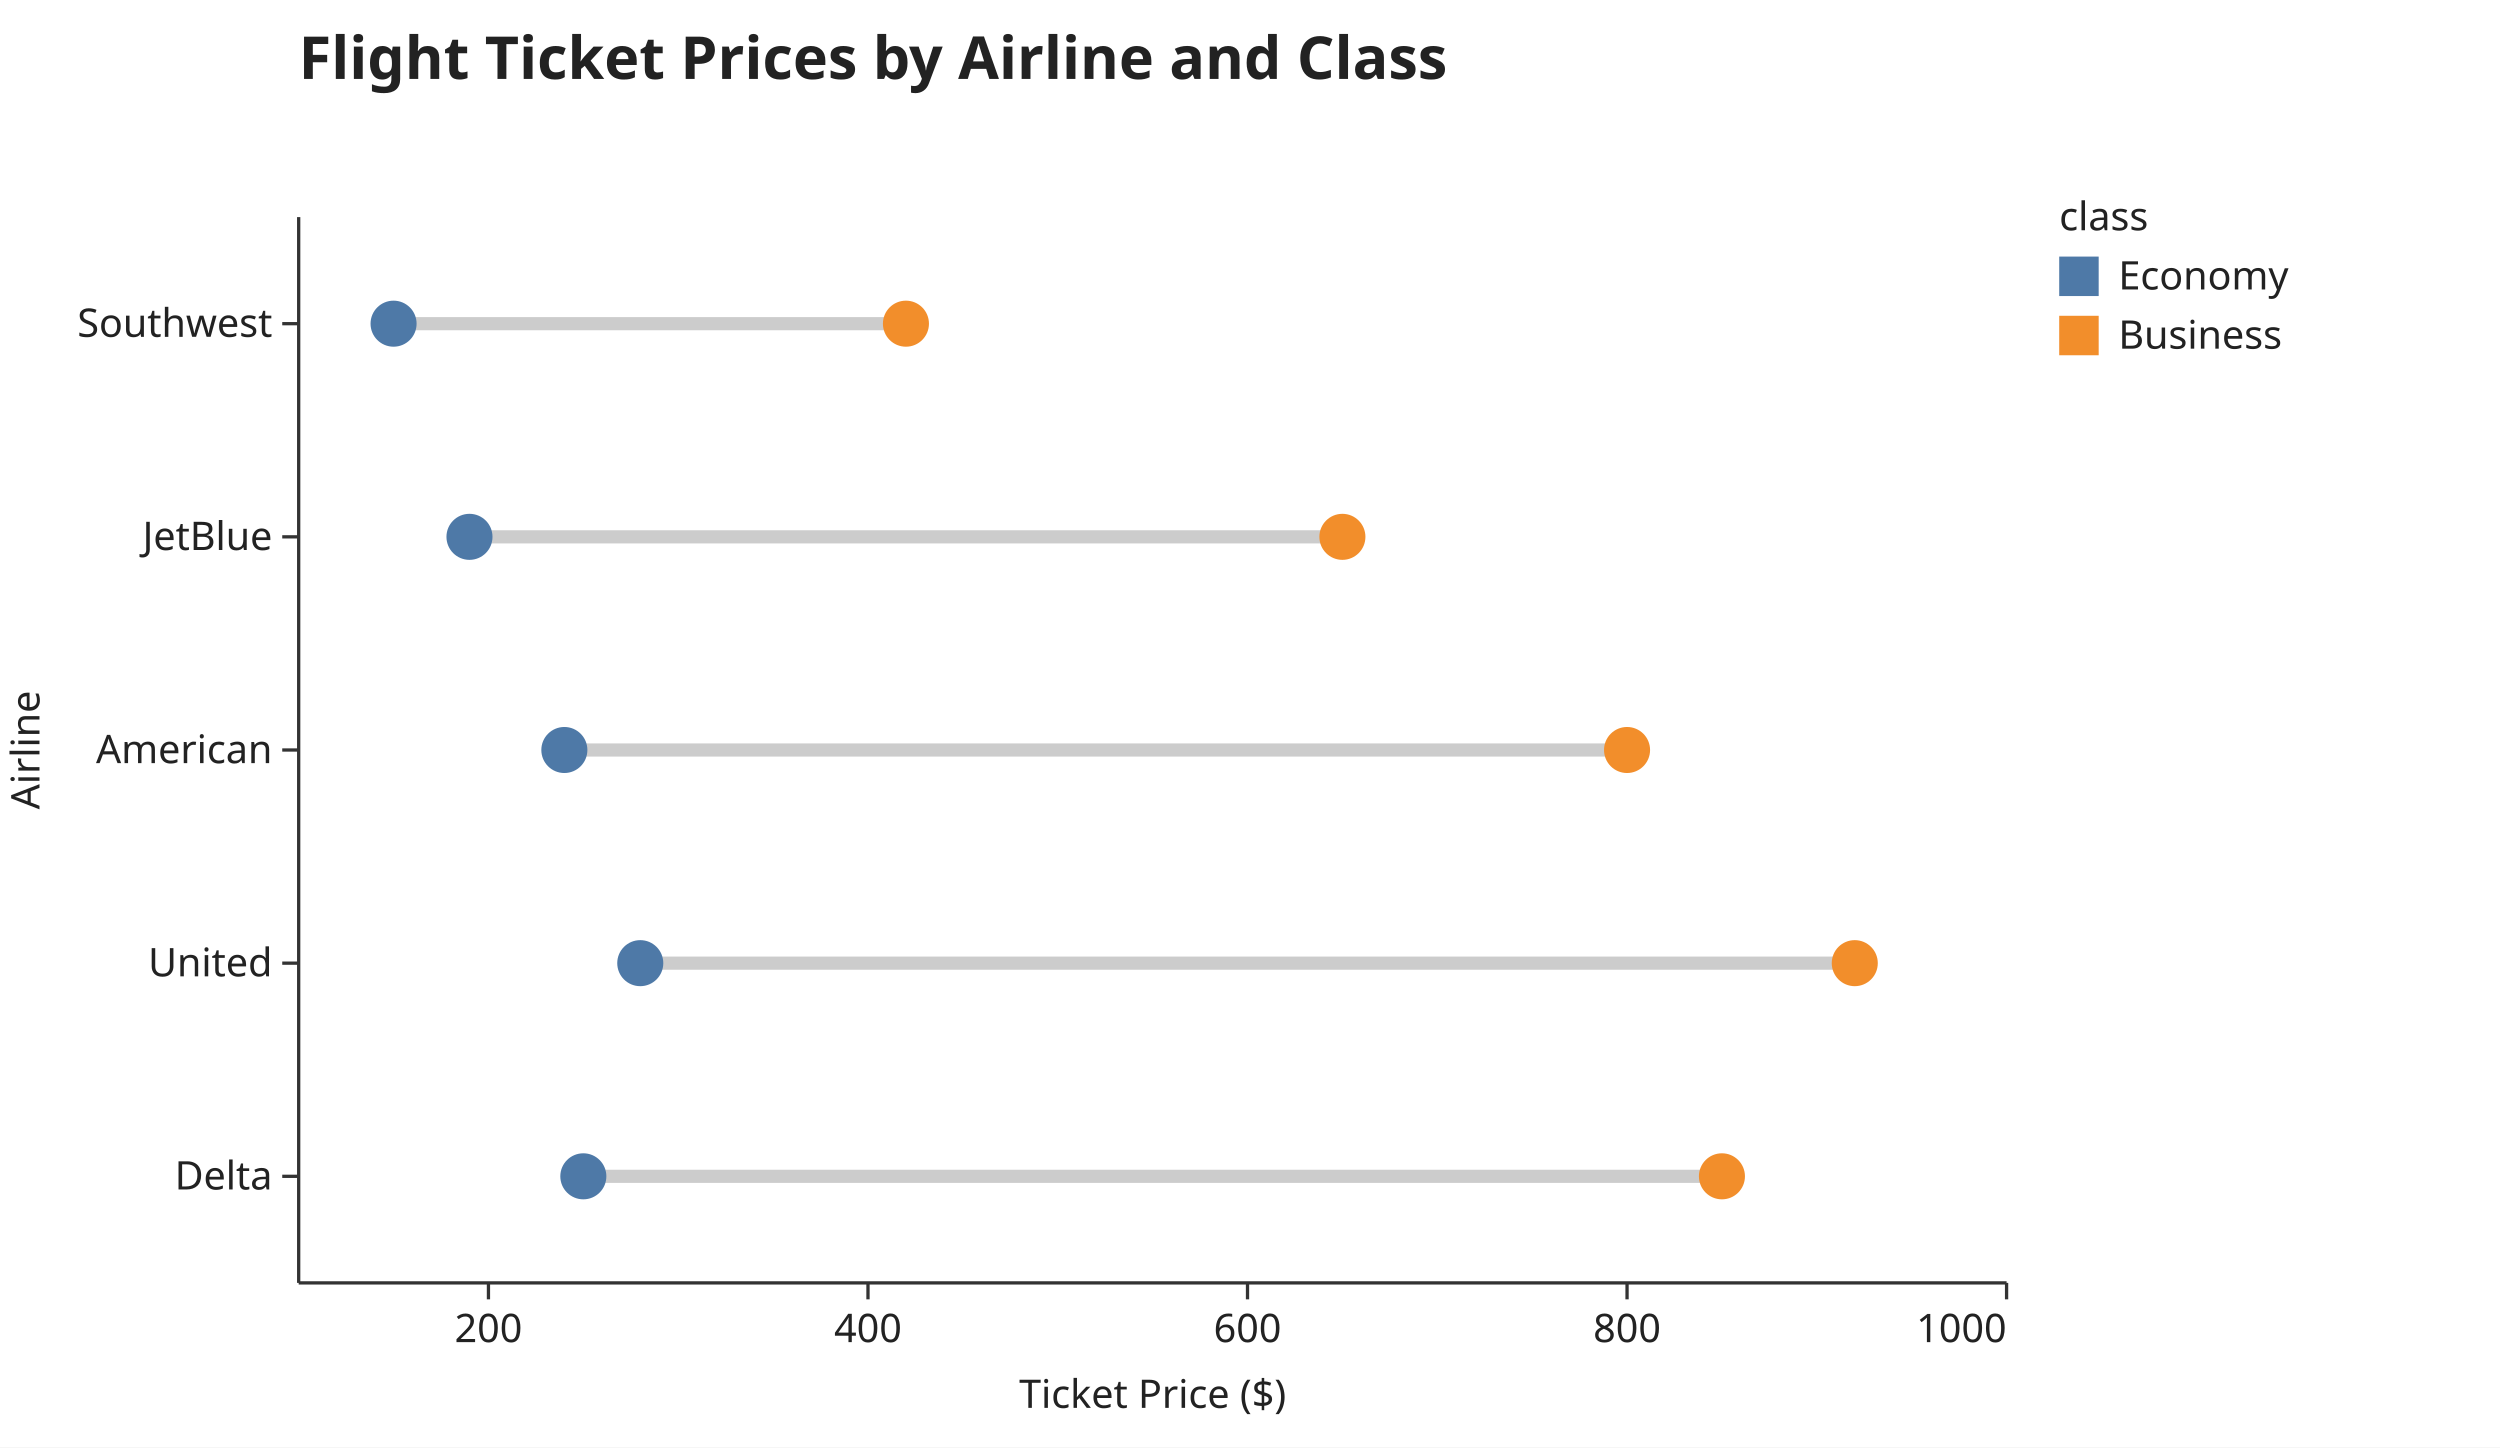
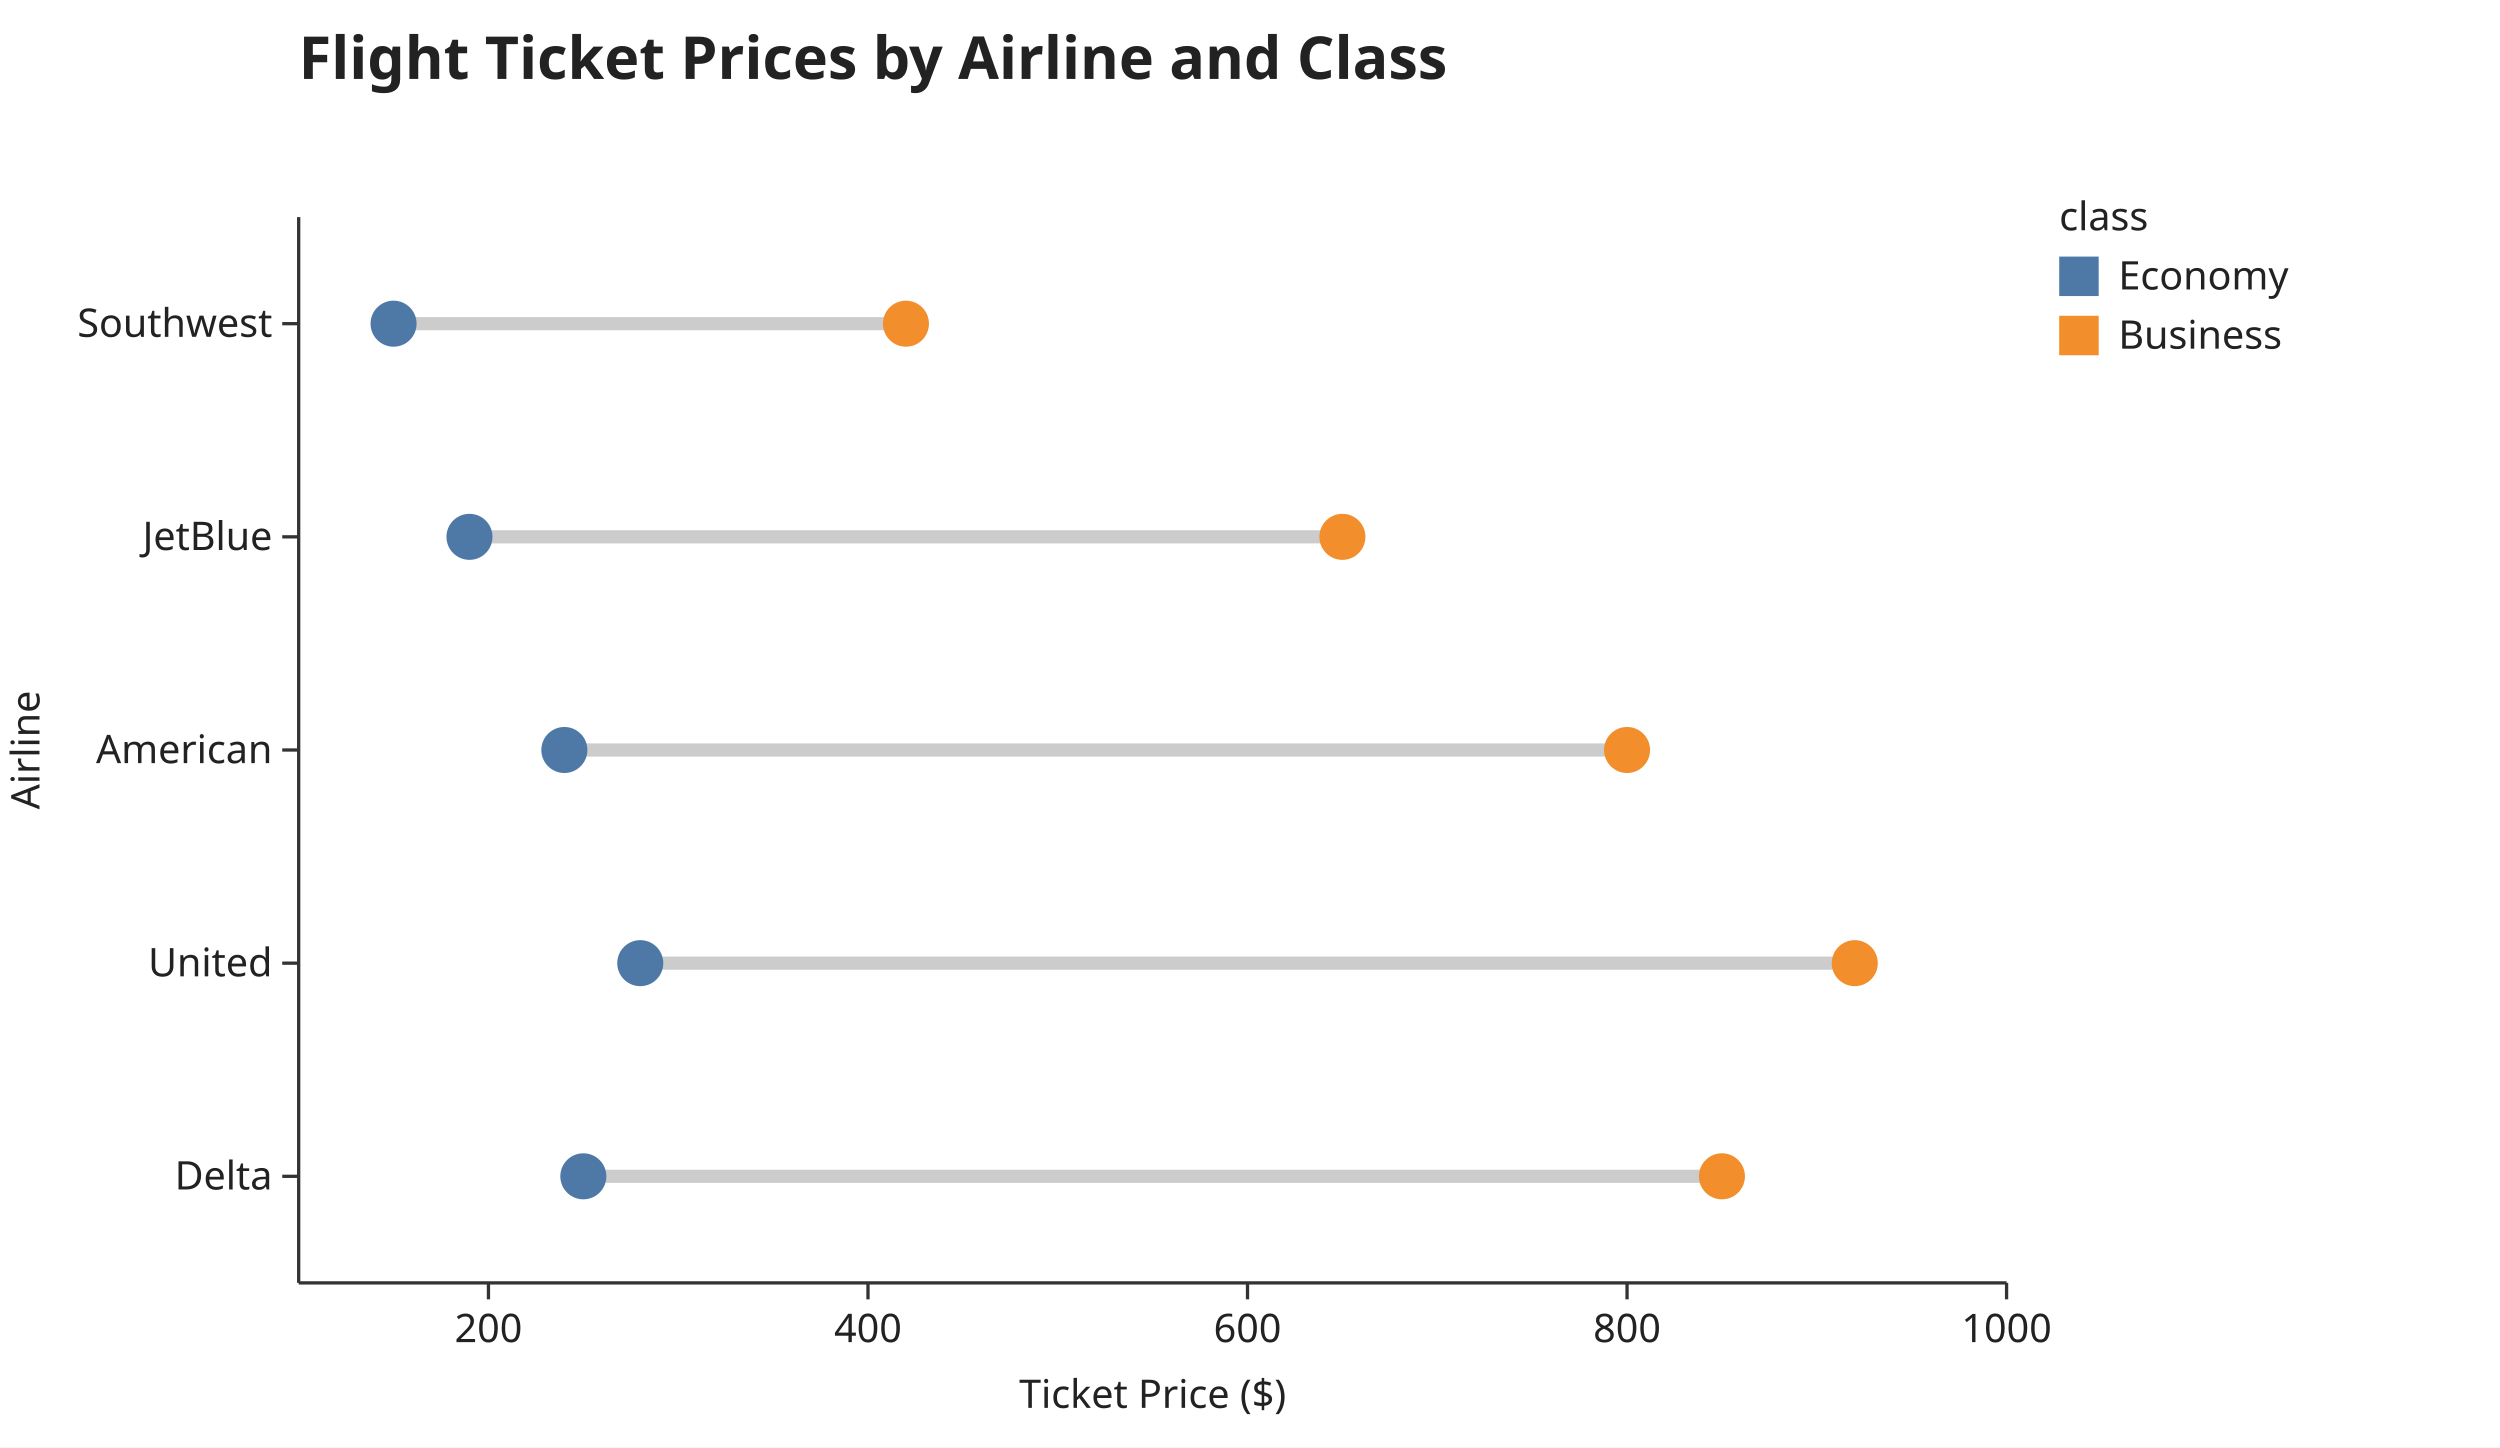
<svg xmlns="http://www.w3.org/2000/svg" width="760" height="440" viewBox="0 0 760 440" role="img" aria-label="Flight Ticket Prices by Airline and Class">
  <rect class="algraf-background" x="0" y="0" width="760" height="440" fill="#ffffff" />
  <text class="algraf-title" x="90.8" y="24" font-family="system-ui, sans-serif" font-size="18" font-weight="600" fill="#222222">Flight Ticket Prices by Airline and Class</text>
  <rect class="algraf-plot-area" x="90.8" y="66" width="519.2" height="324" fill="#ffffff" />
  <g class="algraf-layer algraf-geom-line">
    <path d="M177.333 357.6 L523.467 357.6" fill="none" stroke="#cccccc" stroke-width="4" opacity="1" />
    <path d="M194.64 292.8 L563.849 292.8" fill="none" stroke="#cccccc" stroke-width="4" opacity="1" />
    <path d="M171.564 228 L494.622 228" fill="none" stroke="#cccccc" stroke-width="4" opacity="1" />
    <path d="M142.72 163.2 L408.089 163.2" fill="none" stroke="#cccccc" stroke-width="4" opacity="1" />
    <path d="M119.644 98.4 L275.404 98.4" fill="none" stroke="#cccccc" stroke-width="4" opacity="1" />
  </g>
  <g class="algraf-layer algraf-geom-point">
    <circle cx="177.333" cy="357.6" r="7" fill="#4E79A7" opacity="1" />
    <circle cx="523.467" cy="357.6" r="7" fill="#F28E2B" opacity="1" />
    <circle cx="194.64" cy="292.8" r="7" fill="#4E79A7" opacity="1" />
    <circle cx="563.849" cy="292.8" r="7" fill="#F28E2B" opacity="1" />
    <circle cx="171.564" cy="228" r="7" fill="#4E79A7" opacity="1" />
    <circle cx="494.622" cy="228" r="7" fill="#F28E2B" opacity="1" />
    <circle cx="142.72" cy="163.2" r="7" fill="#4E79A7" opacity="1" />
    <circle cx="408.089" cy="163.2" r="7" fill="#F28E2B" opacity="1" />
    <circle cx="119.644" cy="98.4" r="7" fill="#4E79A7" opacity="1" />
    <circle cx="275.404" cy="98.4" r="7" fill="#F28E2B" opacity="1" />
  </g>
  <g class="algraf-axes">
    <line x1="90.8" y1="390" x2="610" y2="390" stroke="#333333" stroke-width="1" />
    <line x1="148.489" y1="390" x2="148.489" y2="395" stroke="#333333" stroke-width="1" />
    <text x="148.489" y="408" text-anchor="middle" font-family="system-ui, sans-serif" font-size="12" fill="#222222">200</text>
    <line x1="263.867" y1="390" x2="263.867" y2="395" stroke="#333333" stroke-width="1" />
    <text x="263.867" y="408" text-anchor="middle" font-family="system-ui, sans-serif" font-size="12" fill="#222222">400</text>
    <line x1="379.244" y1="390" x2="379.244" y2="395" stroke="#333333" stroke-width="1" />
    <text x="379.244" y="408" text-anchor="middle" font-family="system-ui, sans-serif" font-size="12" fill="#222222">600</text>
    <line x1="494.622" y1="390" x2="494.622" y2="395" stroke="#333333" stroke-width="1" />
    <text x="494.622" y="408" text-anchor="middle" font-family="system-ui, sans-serif" font-size="12" fill="#222222">800</text>
    <line x1="610" y1="390" x2="610" y2="395" stroke="#333333" stroke-width="1" />
-     <text x="610" y="408" text-anchor="end" font-family="system-ui, sans-serif" font-size="12" fill="#222222">1000</text>
+     <text x="610" y="408" text-anchor="middle" font-family="system-ui, sans-serif" font-size="12" fill="#222222">1000</text>
    <text x="350.4" y="428" text-anchor="middle" font-family="system-ui, sans-serif" font-size="12" fill="#222222">Ticket Price ($)</text>
    <line x1="90.8" y1="66" x2="90.8" y2="390" stroke="#333333" stroke-width="1" />
    <line x1="85.8" y1="357.6" x2="90.8" y2="357.6" stroke="#333333" stroke-width="1" />
    <text x="82.8" y="361.6" text-anchor="end" font-family="system-ui, sans-serif" font-size="12" fill="#222222">Delta</text>
    <line x1="85.8" y1="292.8" x2="90.8" y2="292.8" stroke="#333333" stroke-width="1" />
    <text x="82.8" y="296.8" text-anchor="end" font-family="system-ui, sans-serif" font-size="12" fill="#222222">United</text>
    <line x1="85.8" y1="228" x2="90.8" y2="228" stroke="#333333" stroke-width="1" />
    <text x="82.8" y="232" text-anchor="end" font-family="system-ui, sans-serif" font-size="12" fill="#222222">American</text>
    <line x1="85.8" y1="163.2" x2="90.8" y2="163.2" stroke="#333333" stroke-width="1" />
    <text x="82.8" y="167.2" text-anchor="end" font-family="system-ui, sans-serif" font-size="12" fill="#222222">JetBlue</text>
    <line x1="85.8" y1="98.4" x2="90.8" y2="98.4" stroke="#333333" stroke-width="1" />
    <text x="82.8" y="102.4" text-anchor="end" font-family="system-ui, sans-serif" font-size="12" fill="#222222">Southwest</text>
    <text x="12" y="228" text-anchor="middle" transform="rotate(-90 12 228)" font-family="system-ui, sans-serif" font-size="12" fill="#222222">Airline</text>
  </g>
  <g class="algraf-legends">
    <text x="626" y="70" text-anchor="start" font-family="system-ui, sans-serif" font-size="12" fill="#222222">class</text>
    <rect x="626" y="78" width="12" height="12" fill="#4E79A7" />
    <text x="644" y="88" text-anchor="start" font-family="system-ui, sans-serif" font-size="12" fill="#222222">Economy</text>
    <rect x="626" y="96" width="12" height="12" fill="#F28E2B" />
    <text x="644" y="106" text-anchor="start" font-family="system-ui, sans-serif" font-size="12" fill="#222222">Business</text>
  </g>
</svg>
